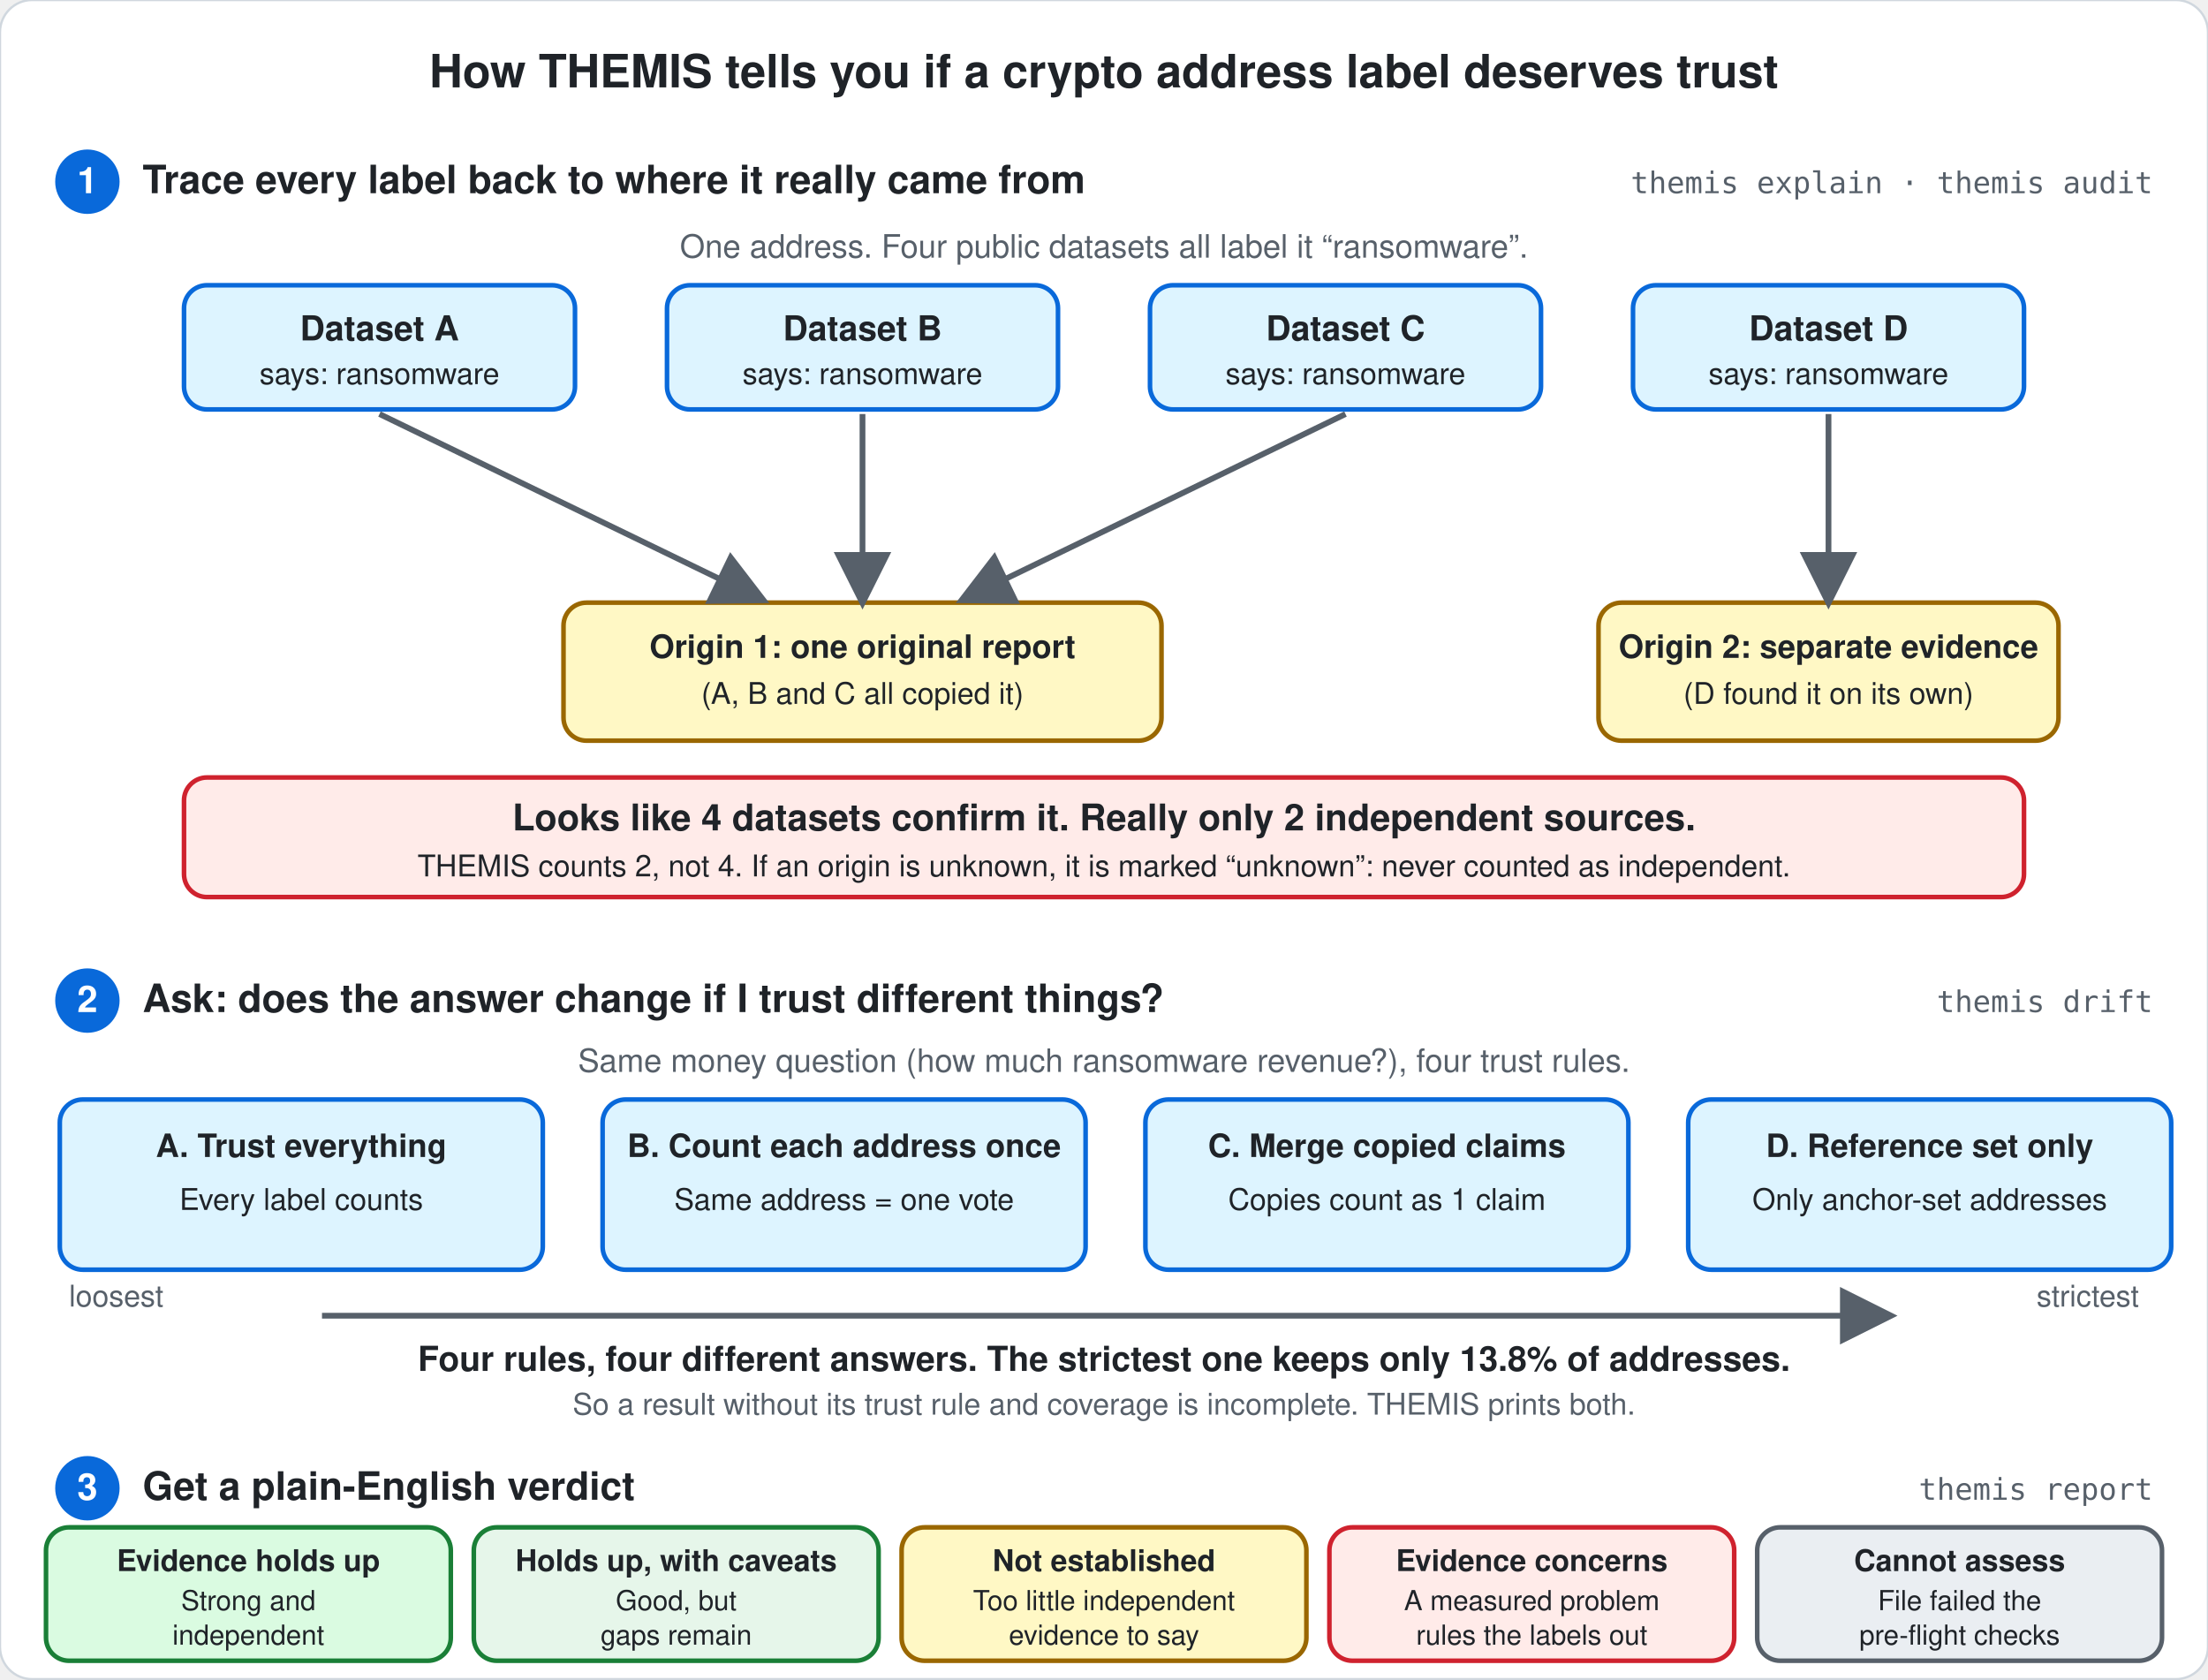
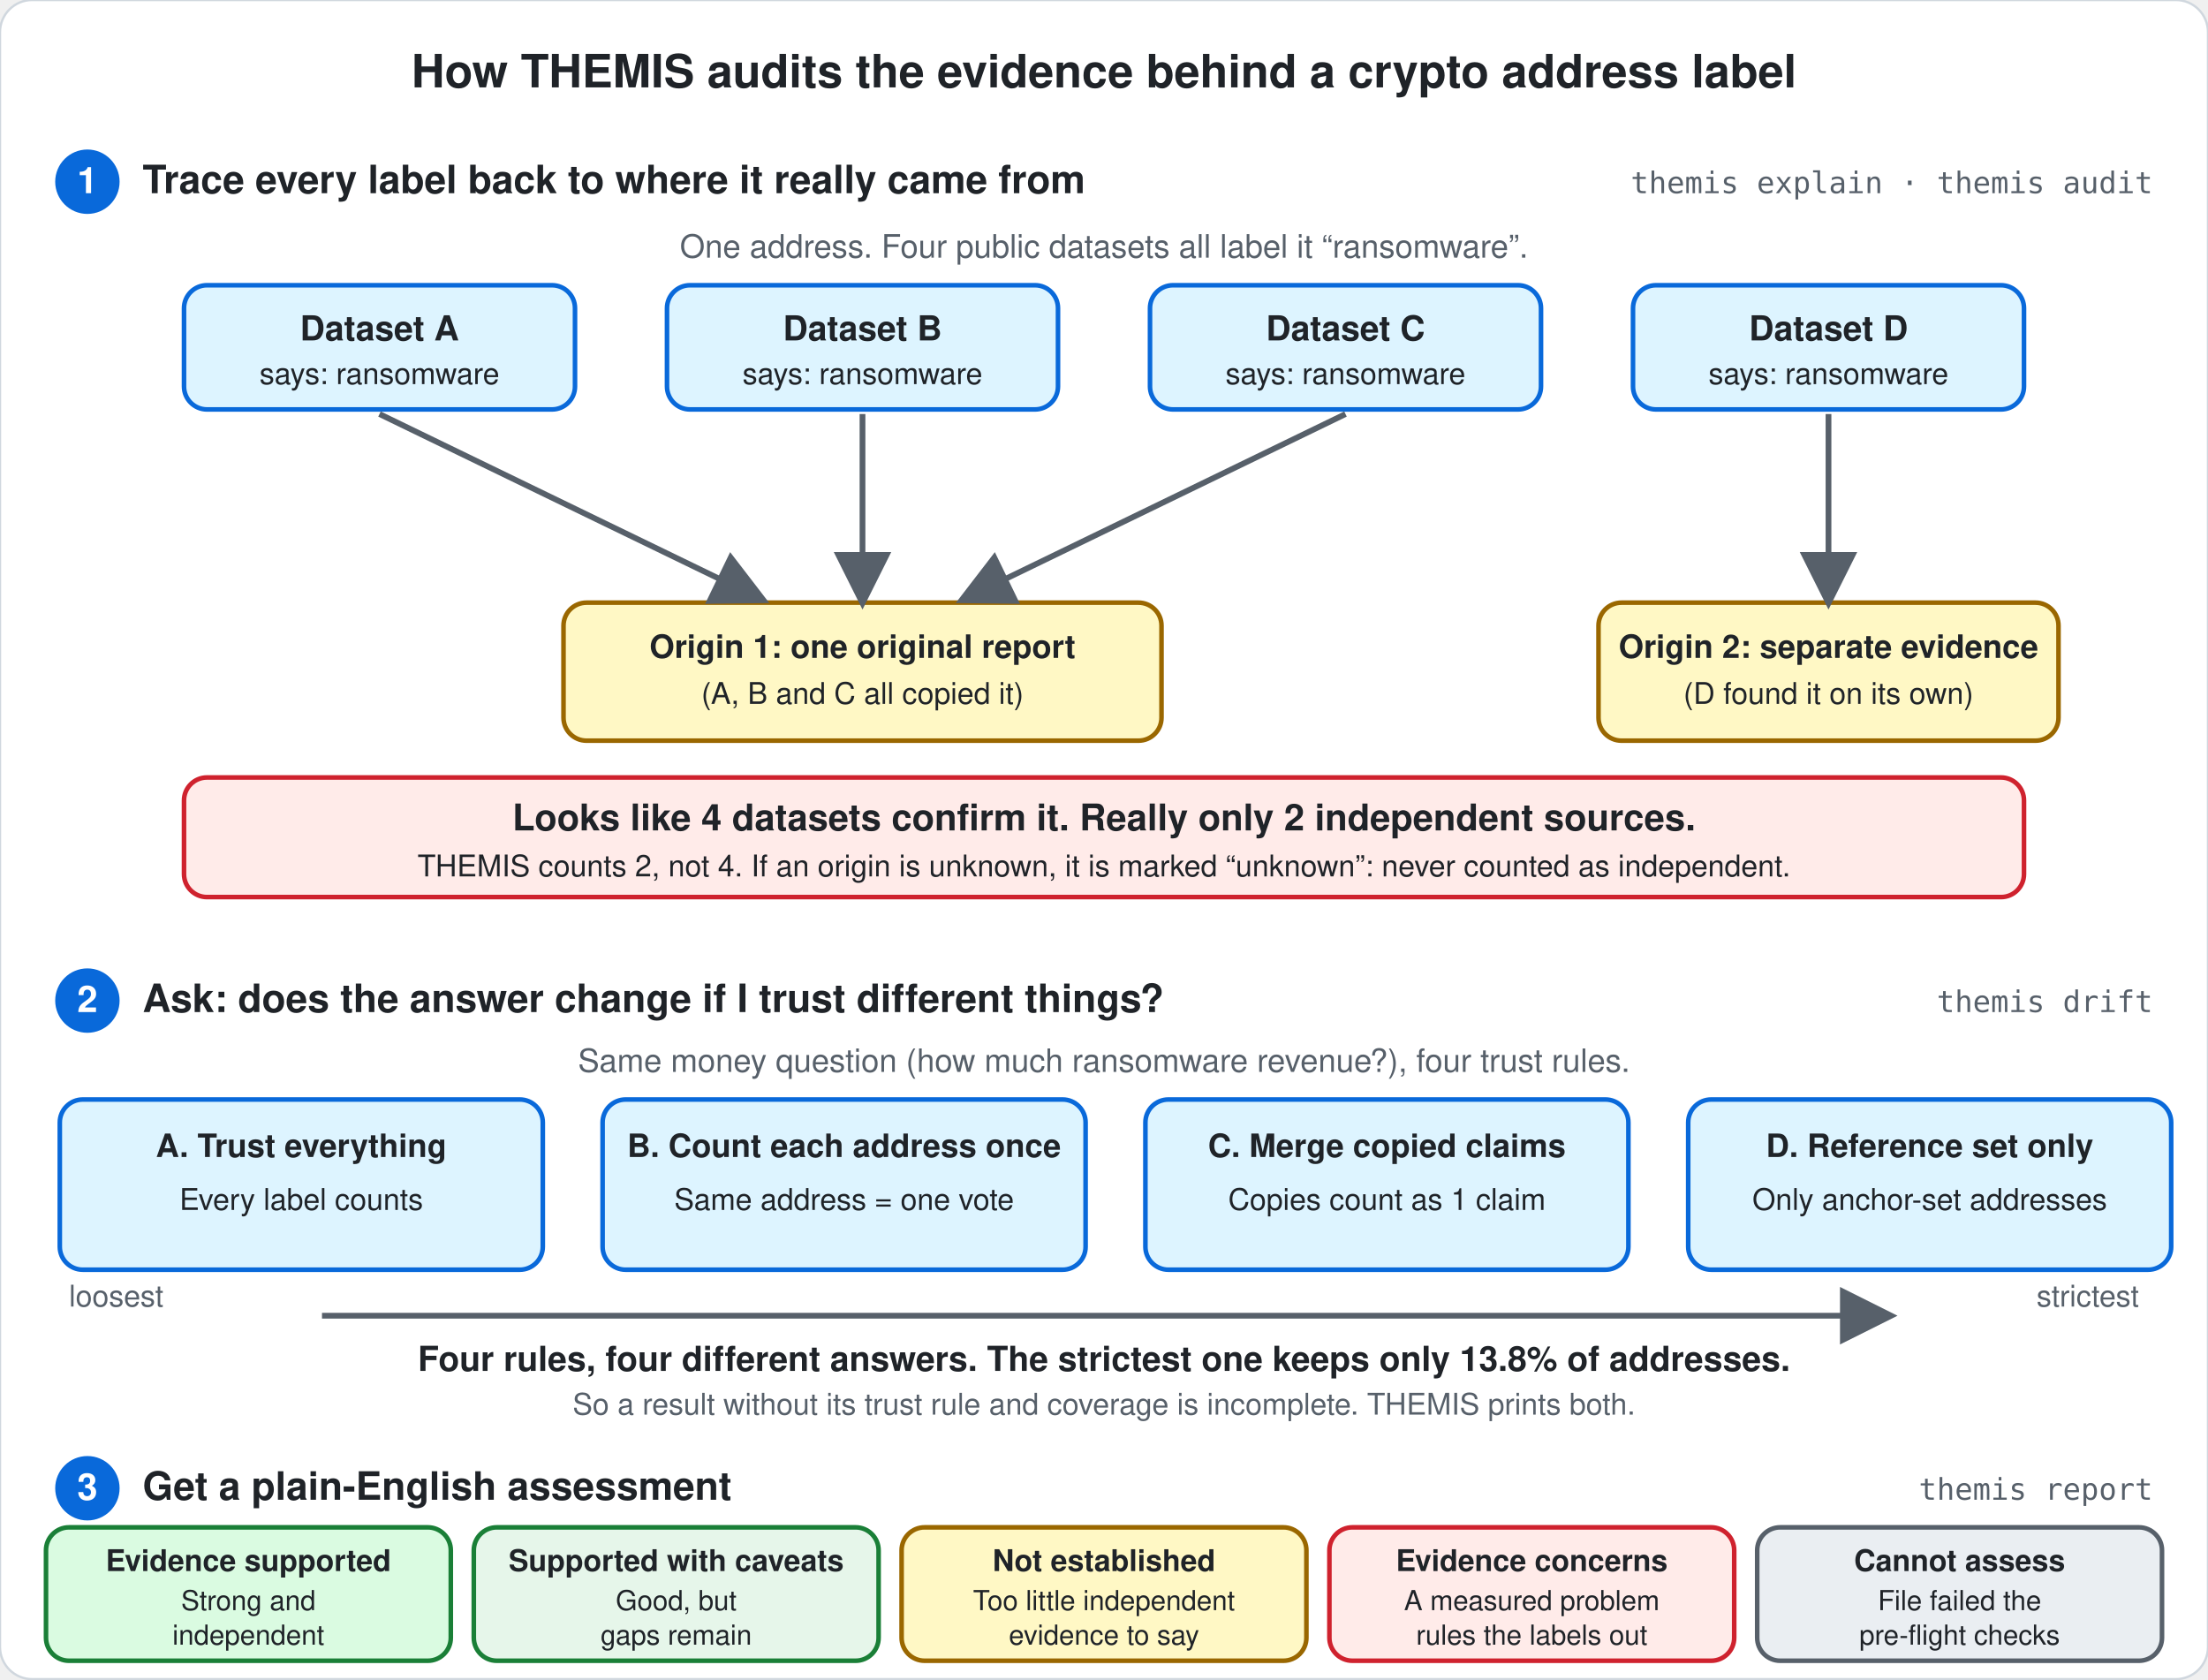
<svg xmlns="http://www.w3.org/2000/svg" viewBox="0 0 960 730" font-family="-apple-system,Segoe UI,Helvetica,Arial,sans-serif">
  <rect x="0" y="0" width="960" height="730" rx="14" fill="#ffffff" stroke="#d0d7de" stroke-width="1" />
  <defs>
    <marker id="a" markerWidth="10" markerHeight="10" refX="8" refY="5" orient="auto">
      <path d="M0,0 L10,5 L0,10 z" fill="#57606a" />
    </marker>
  </defs>
-   <text x="480" y="38" text-anchor="middle" font-size="20" font-weight="700" fill="#1f2328">How THEMIS tells you if a crypto address label deserves trust</text>
+   <text x="480" y="38" text-anchor="middle" font-size="20" font-weight="700" fill="#1f2328">How THEMIS audits the evidence behind a crypto address label</text>
  <circle cx="38" cy="79" r="14" fill="#0969da" />
  <text x="38" y="84" text-anchor="middle" font-size="16" font-weight="700" fill="#ffffff">1</text>
  <text x="62" y="84" text-anchor="start" font-size="17" font-weight="700" fill="#1f2328">Trace every label back to where it really came from</text>
  <text x="936" y="84" text-anchor="end" font-size="13" font-family="ui-monospace,Menlo,Consolas,monospace" fill="#57606a">themis explain · themis audit</text>
  <text x="480" y="112" text-anchor="middle" font-size="14" fill="#57606a">One address. Four public datasets all label it “ransomware”.</text>
  <rect x="80" y="124" width="170" height="54" rx="10" fill="#ddf4ff" stroke="#0969da" stroke-width="2" />
  <text x="165" y="148" text-anchor="middle" font-size="15" font-weight="700" fill="#1f2328">Dataset A</text>
  <text x="165" y="167" text-anchor="middle" font-size="13" fill="#1f2328">says: ransomware</text>
  <rect x="290" y="124" width="170" height="54" rx="10" fill="#ddf4ff" stroke="#0969da" stroke-width="2" />
  <text x="375" y="148" text-anchor="middle" font-size="15" font-weight="700" fill="#1f2328">Dataset B</text>
  <text x="375" y="167" text-anchor="middle" font-size="13" fill="#1f2328">says: ransomware</text>
  <rect x="500" y="124" width="170" height="54" rx="10" fill="#ddf4ff" stroke="#0969da" stroke-width="2" />
  <text x="585" y="148" text-anchor="middle" font-size="15" font-weight="700" fill="#1f2328">Dataset C</text>
  <text x="585" y="167" text-anchor="middle" font-size="13" fill="#1f2328">says: ransomware</text>
  <rect x="710" y="124" width="170" height="54" rx="10" fill="#ddf4ff" stroke="#0969da" stroke-width="2" />
  <text x="795" y="148" text-anchor="middle" font-size="15" font-weight="700" fill="#1f2328">Dataset D</text>
  <text x="795" y="167" text-anchor="middle" font-size="13" fill="#1f2328">says: ransomware</text>
  <rect x="245" y="262" width="260" height="60" rx="10" fill="#fff8c5" stroke="#9a6700" stroke-width="2" />
  <text x="375" y="286" text-anchor="middle" font-size="14" font-weight="700" fill="#1f2328">Origin 1: one original report</text>
  <text x="375" y="306" text-anchor="middle" font-size="13" fill="#1f2328">(A, B and C all copied it)</text>
  <rect x="695" y="262" width="200" height="60" rx="10" fill="#fff8c5" stroke="#9a6700" stroke-width="2" />
  <text x="795" y="286" text-anchor="middle" font-size="14" font-weight="700" fill="#1f2328">Origin 2: separate evidence</text>
  <text x="795" y="306" text-anchor="middle" font-size="13" fill="#1f2328">(D found it on its own)</text>
  <line x1="165" y1="180" x2="330" y2="260" stroke="#57606a" stroke-width="2.5" marker-end="url(#a)" />
  <line x1="375" y1="180" x2="375" y2="260" stroke="#57606a" stroke-width="2.5" marker-end="url(#a)" />
  <line x1="585" y1="180" x2="420" y2="260" stroke="#57606a" stroke-width="2.5" marker-end="url(#a)" />
  <line x1="795" y1="180" x2="795" y2="260" stroke="#57606a" stroke-width="2.5" marker-end="url(#a)" />
  <rect x="80" y="338" width="800" height="52" rx="10" fill="#ffebe9" stroke="#cf222e" stroke-width="2" />
  <text x="480" y="361" text-anchor="middle" font-size="16" font-weight="700" fill="#1f2328">Looks like 4 datasets confirm it. Really only 2 independent sources.</text>
  <text x="480" y="381" text-anchor="middle" font-size="13" fill="#1f2328">THEMIS counts 2, not 4. If an origin is unknown, it is marked “unknown”: never counted as independent.</text>
  <circle cx="38" cy="435" r="14" fill="#0969da" />
  <text x="38" y="440" text-anchor="middle" font-size="16" font-weight="700" fill="#ffffff">2</text>
  <text x="62" y="440" text-anchor="start" font-size="17" font-weight="700" fill="#1f2328">Ask: does the answer change if I trust different things?</text>
  <text x="936" y="440" text-anchor="end" font-size="13" font-family="ui-monospace,Menlo,Consolas,monospace" fill="#57606a">themis drift</text>
  <text x="480" y="466" text-anchor="middle" font-size="14" fill="#57606a">Same money question (how much ransomware revenue?), four trust rules.</text>
  <rect x="26" y="478" width="210" height="74" rx="10" fill="#ddf4ff" stroke="#0969da" stroke-width="2" />
  <text x="131" y="503" text-anchor="middle" font-size="14" font-weight="700" fill="#1f2328">A. Trust everything</text>
  <text x="131" y="526" text-anchor="middle" font-size="13" fill="#1f2328">Every label counts</text>
  <rect x="262" y="478" width="210" height="74" rx="10" fill="#ddf4ff" stroke="#0969da" stroke-width="2" />
  <text x="367" y="503" text-anchor="middle" font-size="14" font-weight="700" fill="#1f2328">B. Count each address once</text>
  <text x="367" y="526" text-anchor="middle" font-size="13" fill="#1f2328">Same address = one vote</text>
  <rect x="498" y="478" width="210" height="74" rx="10" fill="#ddf4ff" stroke="#0969da" stroke-width="2" />
  <text x="603" y="503" text-anchor="middle" font-size="14" font-weight="700" fill="#1f2328">C. Merge copied claims</text>
  <text x="603" y="526" text-anchor="middle" font-size="13" fill="#1f2328">Copies count as 1 claim</text>
  <rect x="734" y="478" width="210" height="74" rx="10" fill="#ddf4ff" stroke="#0969da" stroke-width="2" />
  <text x="839" y="503" text-anchor="middle" font-size="14" font-weight="700" fill="#1f2328">D. Reference set only</text>
  <text x="839" y="526" text-anchor="middle" font-size="13" fill="#1f2328">Only anchor-set addresses</text>
  <line x1="140" y1="572" x2="820" y2="572" stroke="#57606a" stroke-width="2.5" marker-end="url(#a)" />
  <text x="30" y="568" text-anchor="start" font-size="13" fill="#57606a">loosest</text>
  <text x="930" y="568" text-anchor="end" font-size="13" fill="#57606a">strictest</text>
  <text x="480" y="596" text-anchor="middle" font-size="15" font-weight="700" fill="#1f2328">Four rules, four different answers. The strictest one keeps only 13.8% of addresses.</text>
  <text x="480" y="615" text-anchor="middle" font-size="13" fill="#57606a">So a result without its trust rule and coverage is incomplete. THEMIS prints both.</text>
  <circle cx="38" cy="647" r="14" fill="#0969da" />
  <text x="38" y="652" text-anchor="middle" font-size="16" font-weight="700" fill="#ffffff">3</text>
-   <text x="62" y="652" text-anchor="start" font-size="17" font-weight="700" fill="#1f2328">Get a plain-English verdict</text>
+   <text x="62" y="652" text-anchor="start" font-size="17" font-weight="700" fill="#1f2328">Get a plain-English assessment</text>
  <text x="936" y="652" text-anchor="end" font-size="13" font-family="ui-monospace,Menlo,Consolas,monospace" fill="#57606a">themis report</text>
  <rect x="20" y="664" width="176" height="58" rx="10" fill="#dafbe1" stroke="#1a7f37" stroke-width="2" />
-   <text x="108" y="683" text-anchor="middle" font-size="13" font-weight="700" fill="#1f2328">Evidence holds up</text>
+   <text x="108" y="683" text-anchor="middle" font-size="13" font-weight="700" fill="#1f2328">Evidence supported</text>
  <text x="108" y="700" text-anchor="middle" font-size="12" fill="#1f2328">Strong and</text>
  <text x="108" y="715" text-anchor="middle" font-size="12" fill="#1f2328">independent</text>
  <rect x="206" y="664" width="176" height="58" rx="10" fill="#e6f6ea" stroke="#1a7f37" stroke-width="2" />
-   <text x="294" y="683" text-anchor="middle" font-size="13" font-weight="700" fill="#1f2328">Holds up, with caveats</text>
+   <text x="294" y="683" text-anchor="middle" font-size="13" font-weight="700" fill="#1f2328">Supported with caveats</text>
  <text x="294" y="700" text-anchor="middle" font-size="12" fill="#1f2328">Good, but</text>
  <text x="294" y="715" text-anchor="middle" font-size="12" fill="#1f2328">gaps remain</text>
  <rect x="392" y="664" width="176" height="58" rx="10" fill="#fff8c5" stroke="#9a6700" stroke-width="2" />
  <text x="480" y="683" text-anchor="middle" font-size="13" font-weight="700" fill="#1f2328">Not established</text>
  <text x="480" y="700" text-anchor="middle" font-size="12" fill="#1f2328">Too little independent</text>
  <text x="480" y="715" text-anchor="middle" font-size="12" fill="#1f2328">evidence to say</text>
  <rect x="578" y="664" width="176" height="58" rx="10" fill="#ffebe9" stroke="#cf222e" stroke-width="2" />
  <text x="666" y="683" text-anchor="middle" font-size="13" font-weight="700" fill="#1f2328">Evidence concerns</text>
  <text x="666" y="700" text-anchor="middle" font-size="12" fill="#1f2328">A measured problem</text>
  <text x="666" y="715" text-anchor="middle" font-size="12" fill="#1f2328">rules the labels out</text>
  <rect x="764" y="664" width="176" height="58" rx="10" fill="#eaeef2" stroke="#57606a" stroke-width="2" />
  <text x="852" y="683" text-anchor="middle" font-size="13" font-weight="700" fill="#1f2328">Cannot assess</text>
  <text x="852" y="700" text-anchor="middle" font-size="12" fill="#1f2328">File failed the</text>
  <text x="852" y="715" text-anchor="middle" font-size="12" fill="#1f2328">pre-flight checks</text>
</svg>
